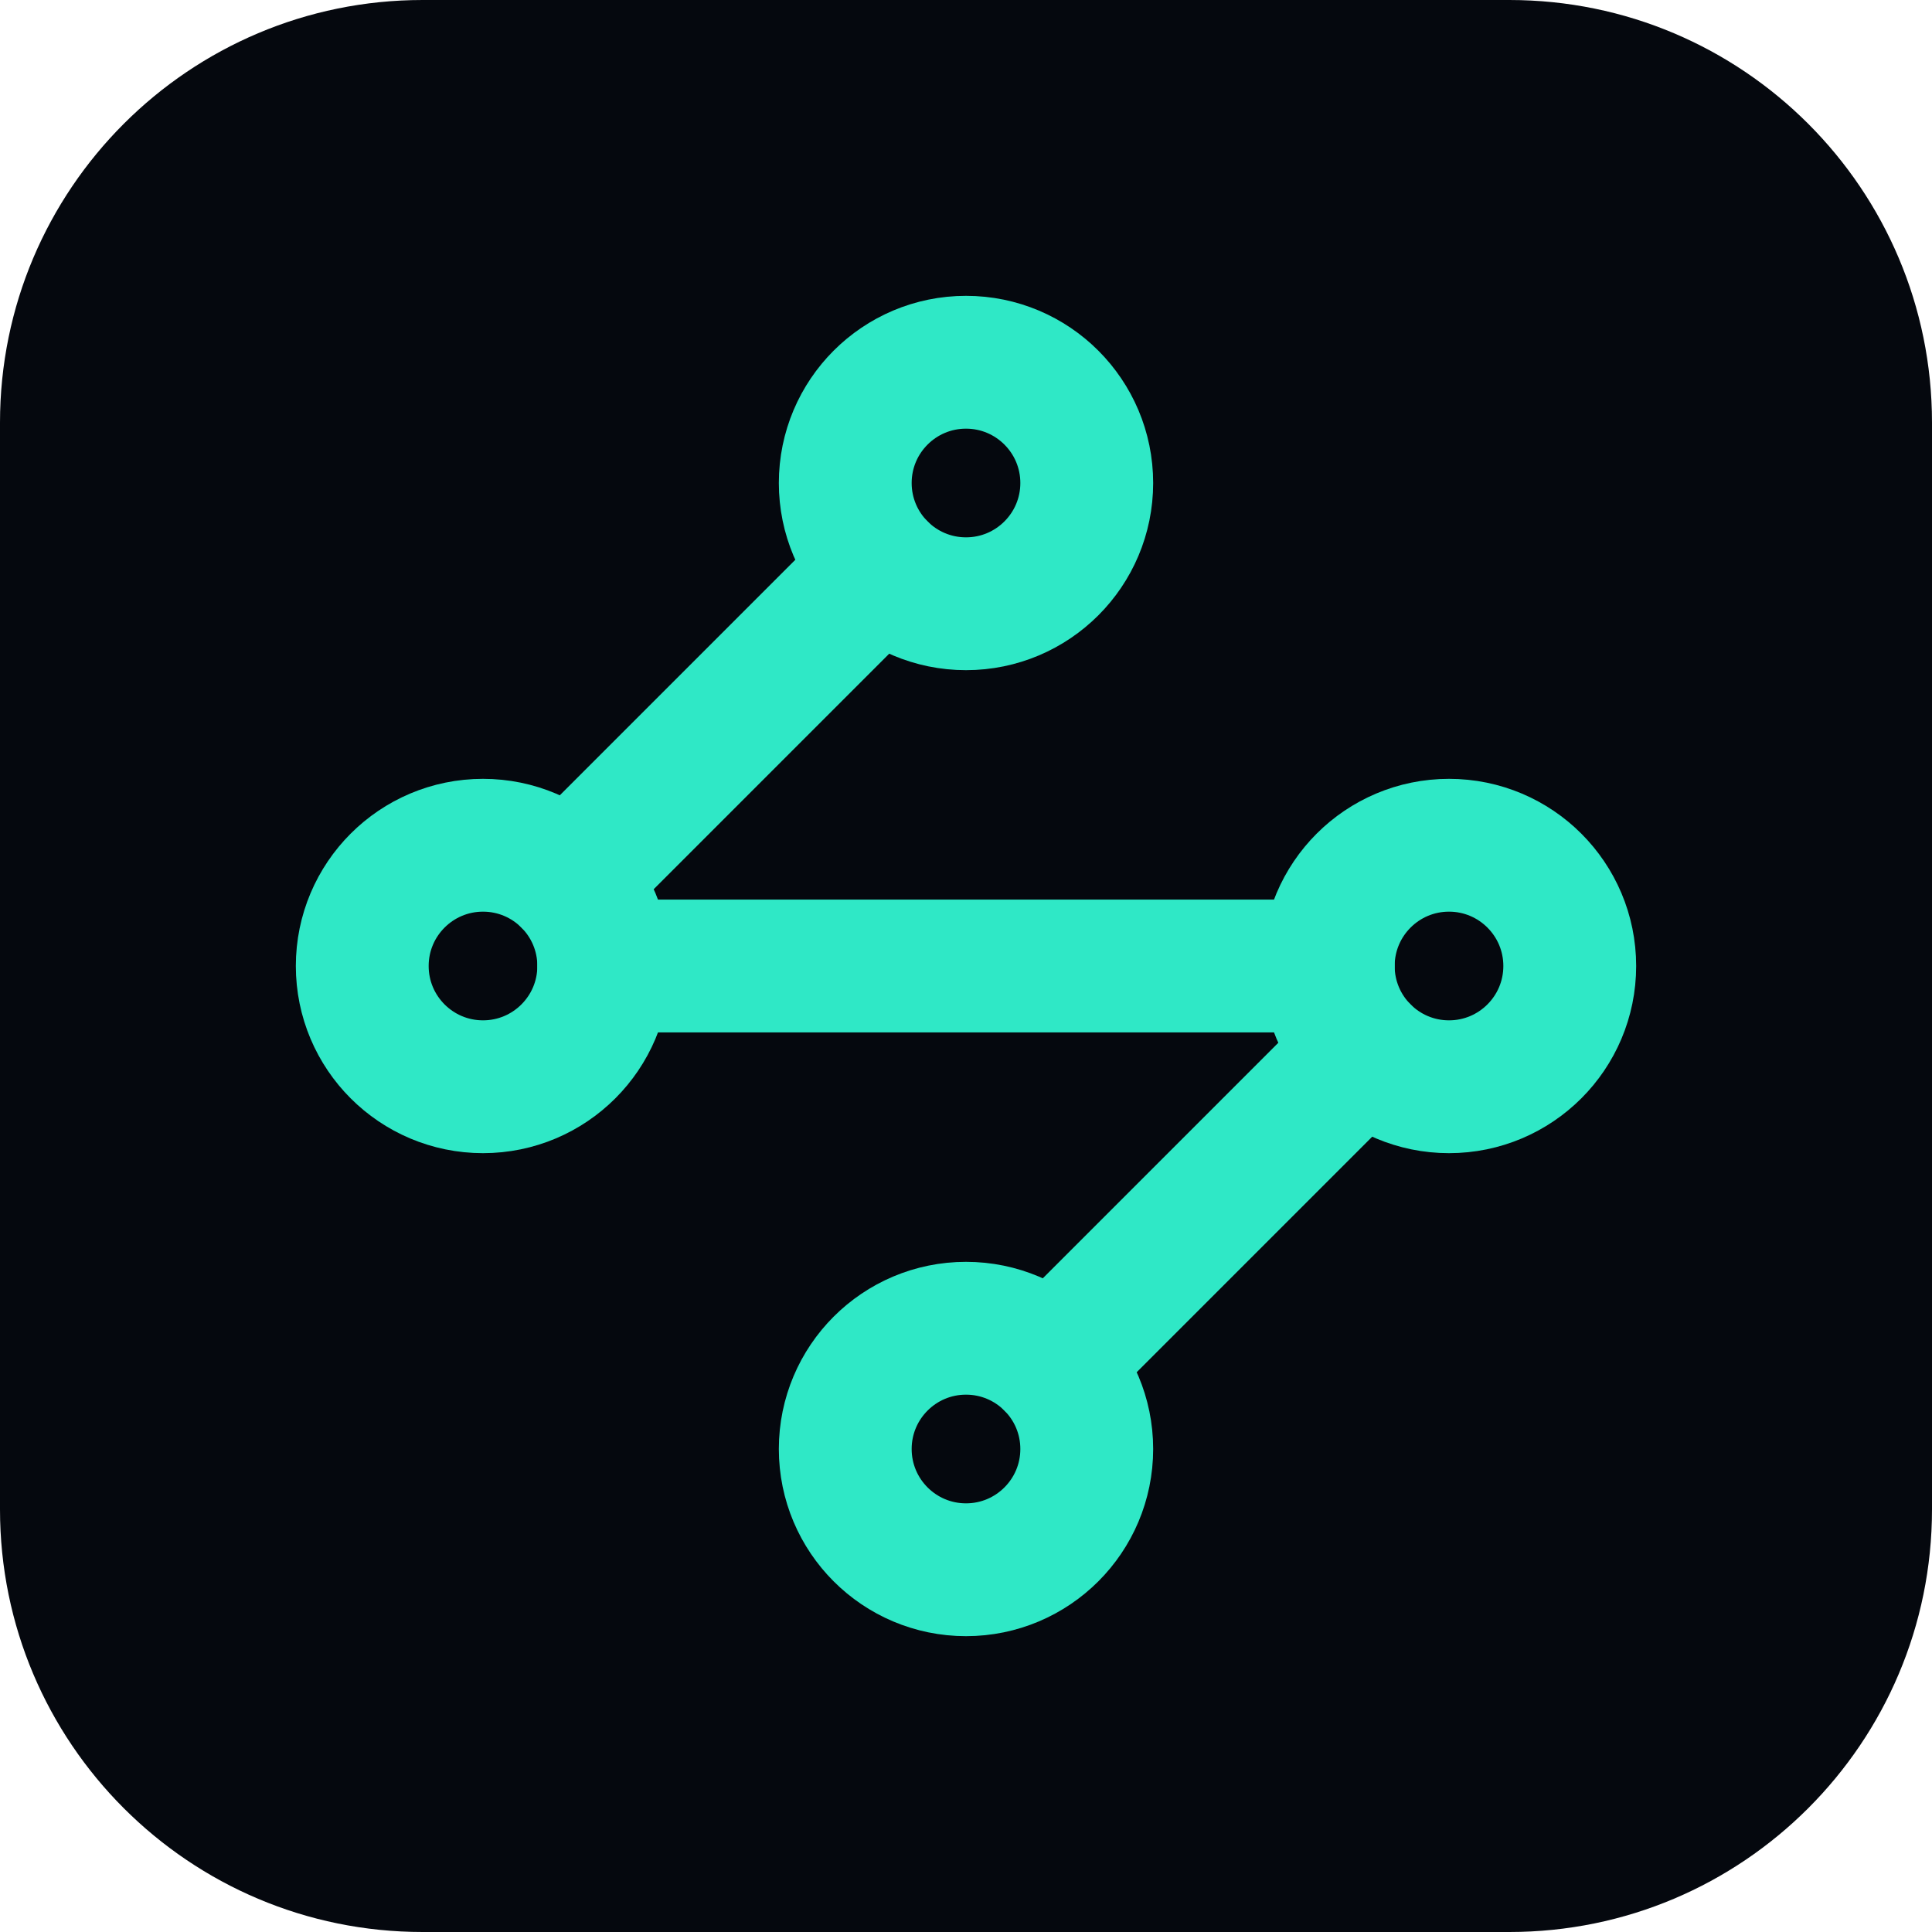
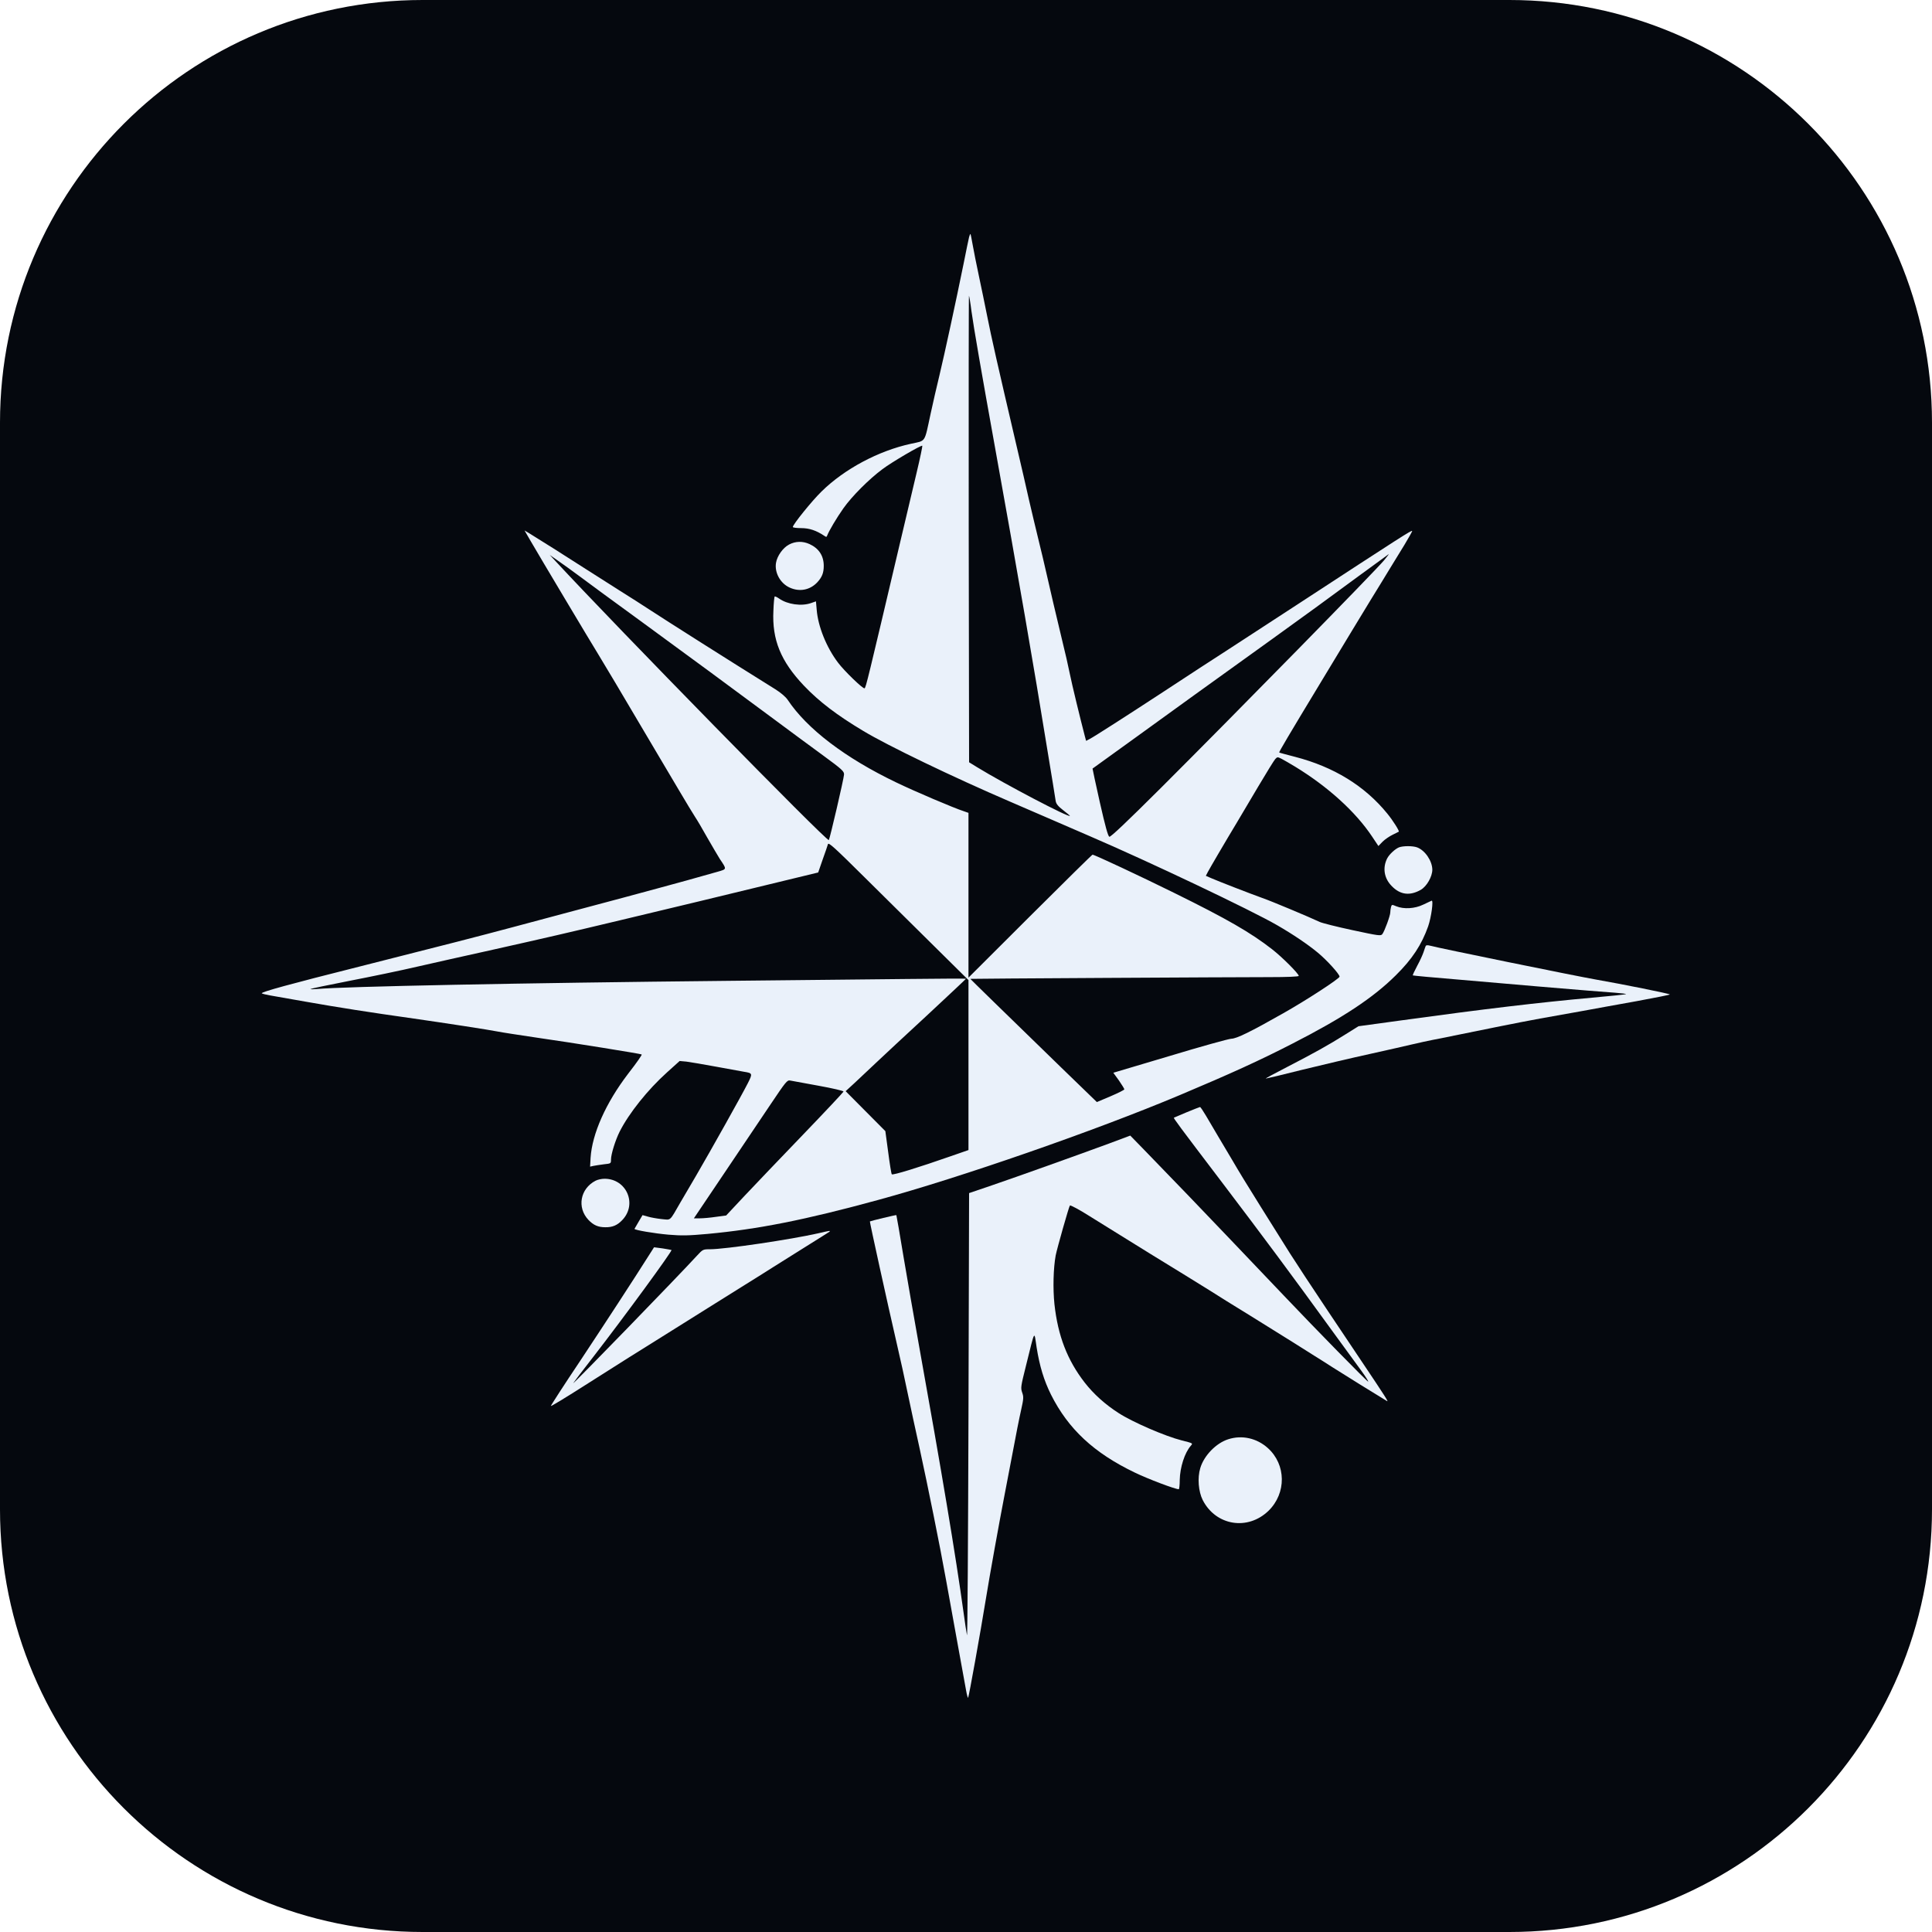
<svg xmlns="http://www.w3.org/2000/svg" viewBox="0 0 32 32">
  <rect width="32" height="32" rx="7" fill="#05080e" />
-   <g transform="translate(4 4)" fill="none" stroke="#2fe8c6" stroke-width="2.2" stroke-linecap="round" stroke-linejoin="round">
-     <path d="m10.586 5.414-5.172 5.172" />
-     <path d="m18.586 13.414-5.172 5.172" />
-     <path d="M6 12h12" />
-     <circle cx="12" cy="20" r="2" />
-     <circle cx="12" cy="4" r="2" />
-     <circle cx="20" cy="12" r="2" />
-     <circle cx="4" cy="12" r="2" />
-   </g>
+   <svg x="3.4" y="3.4" width="25.2" height="25.2" viewBox="-3 -10 1230 1230">
+     <g transform="translate(0,1278) scale(0.1,-0.1)" fill="#eaf1fa">
+       <path d="M6145 12623 c-4 -15 -24 -113 -45 -218 -59 -291 -155 -735 -195 -901 -20 -82 -52 -221 -71 -309 -52 -241 -36 -216 -159 -243 -262 -57 -537 -203 -723 -386 -78 -76 -232 -267 -232 -287 0 -5 30 -9 68 -9 65 0 122 -19 186 -62 15 -11 19 -11 23 0 14 38 76 143 131 221 69 98 208 237 317 318 74 56 315 197 322 189 2 -2 -18 -100 -46 -217 -28 -118 -89 -378 -137 -579 -258 -1095 -273 -1158 -284 -1165 -12 -7 -165 141 -215 208 -93 123 -161 291 -172 427 l-6 68 -40 -14 c-77 -27 -190 -11 -257 36 -17 12 -34 20 -37 17 -3 -4 -8 -55 -10 -114 -12 -236 60 -410 247 -607 122 -128 266 -238 480 -366 198 -119 718 -370 1190 -573 96 -41 249 -108 340 -147 91 -40 226 -98 300 -130 479 -206 1306 -599 1515 -720 130 -75 248 -155 329 -222 75 -62 176 -174 176 -194 0 -16 -269 -191 -455 -296 -266 -151 -377 -205 -420 -206 -22 -1 -246 -63 -497 -139 l-457 -136 45 -62 c24 -35 44 -67 44 -72 0 -5 -50 -30 -111 -56 l-111 -47 -286 277 c-461 448 -738 718 -737 719 0 2 2120 14 2413 14 151 0 242 4 242 10 0 18 -134 152 -215 215 -173 135 -364 245 -790 455 -275 136 -647 310 -662 310 -4 0 -231 -224 -505 -497 l-498 -497 0 666 0 666 -37 13 c-81 26 -398 161 -547 233 -413 198 -721 433 -877 667 -16 24 -54 57 -100 86 -379 236 -882 555 -1024 648 -44 29 -150 97 -235 150 -85 54 -209 133 -275 175 -119 77 -386 246 -457 289 l-37 22 51 -88 c58 -101 492 -828 548 -918 40 -65 205 -342 345 -580 48 -82 114 -193 145 -245 31 -52 103 -174 160 -270 57 -96 115 -193 130 -215 15 -22 60 -98 100 -170 41 -71 86 -148 100 -170 57 -85 58 -81 -18 -103 -63 -19 -443 -124 -487 -135 -11 -3 -139 -37 -285 -77 -146 -39 -341 -91 -435 -116 -93 -25 -294 -78 -445 -119 -292 -78 -510 -134 -1245 -320 -557 -140 -798 -206 -788 -216 5 -4 35 -11 68 -17 33 -6 164 -29 290 -51 255 -45 508 -85 871 -136 271 -39 603 -90 679 -105 28 -6 172 -28 320 -50 287 -41 838 -130 843 -135 4 -3 -35 -60 -111 -158 -179 -235 -289 -482 -302 -677 l-4 -72 27 6 c15 3 53 9 85 13 56 6 57 6 57 38 0 43 35 156 70 226 76 150 228 340 384 480 l101 91 55 -5 c30 -4 138 -22 240 -41 102 -19 203 -37 225 -41 69 -11 71 -14 32 -91 -50 -99 -300 -545 -419 -749 -39 -66 -95 -163 -126 -215 -92 -159 -74 -143 -153 -136 -38 4 -88 13 -111 20 l-43 12 -32 -54 c-18 -30 -33 -56 -33 -57 0 -10 161 -37 274 -47 109 -9 161 -8 316 6 409 38 789 113 1381 275 668 182 1752 559 2439 848 406 171 648 281 910 416 407 208 653 371 835 552 132 130 209 248 261 395 26 75 45 216 28 208 -5 -2 -35 -17 -68 -32 -68 -33 -157 -38 -218 -13 -35 15 -36 14 -42 -6 -3 -12 -6 -32 -6 -44 0 -26 -46 -151 -64 -175 -12 -16 -28 -14 -242 32 -126 27 -245 57 -264 66 -85 40 -392 169 -465 194 -103 37 -350 133 -410 159 l-46 20 16 31 c17 32 142 246 238 405 30 50 107 180 172 290 65 110 126 208 135 218 17 18 19 18 51 2 19 -10 68 -38 109 -63 267 -163 489 -365 622 -564 l52 -78 34 35 c19 19 56 44 81 56 25 12 48 24 50 25 6 5 -47 90 -93 146 -182 224 -433 378 -746 459 -69 18 -126 33 -128 35 -4 2 83 149 328 554 111 184 228 378 260 430 31 52 101 167 155 255 54 88 122 198 150 245 29 47 82 134 119 194 36 60 65 111 63 113 -7 6 -79 -40 -932 -597 -264 -172 -518 -338 -565 -368 -97 -62 -307 -199 -520 -339 -286 -187 -558 -362 -589 -377 l-30 -16 -10 37 c-37 142 -104 417 -121 502 -11 56 -40 184 -65 284 -65 271 -80 337 -119 507 -19 85 -51 220 -71 300 -20 80 -53 222 -75 315 -21 94 -65 287 -99 430 -158 676 -205 883 -241 1065 -16 80 -45 222 -65 315 -20 94 -43 208 -51 255 -8 46 -16 86 -18 88 -2 1 -7 -10 -11 -25z m19 -598 c17 -126 83 -506 191 -1105 188 -1042 316 -1783 419 -2420 37 -223 69 -419 71 -436 4 -24 20 -43 60 -74 30 -23 55 -44 55 -46 0 -20 -530 258 -750 393 l-65 40 -3 1888 c-1 1039 0 1886 2 1884 2 -2 12 -58 20 -124z m3336 -2015 c-76 -91 -1185 -1222 -1802 -1838 -281 -280 -409 -401 -419 -397 -11 4 -33 84 -77 278 -33 149 -60 272 -59 273 1 1 160 115 352 254 338 245 567 410 1093 788 311 224 407 294 706 514 133 97 243 177 244 178 2 0 -15 -22 -38 -50z m-6510 -125 c83 -62 249 -184 491 -360 302 -220 844 -619 1099 -809 118 -88 292 -216 385 -284 154 -113 170 -128 169 -154 -2 -36 -115 -520 -123 -530 -14 -16 -1707 1713 -2215 2261 l-41 44 70 -49 c39 -27 113 -80 165 -119z m2878 -3000 l272 -269 0 -687 0 -687 -144 -50 c-254 -89 -467 -155 -476 -146 -4 5 -17 86 -29 179 l-23 170 -160 161 -161 162 74 68 c40 38 117 110 169 159 52 50 238 222 413 384 174 162 317 296 317 298 0 2 -215 1 -477 -2 -263 -3 -914 -10 -1448 -15 -1673 -17 -3117 -46 -3320 -66 -33 -3 -57 -3 -54 0 3 3 145 33 315 66 170 33 417 84 549 115 132 30 393 89 580 130 478 107 637 144 1064 246 576 138 712 170 1171 282 l425 103 36 104 c21 58 40 114 43 125 5 17 56 -30 298 -270 161 -159 416 -411 566 -560z m-940 -1123 c111 -20 202 -41 202 -47 -1 -5 -149 -163 -329 -350 -180 -187 -393 -410 -474 -496 l-146 -156 -83 -11 c-46 -7 -104 -12 -131 -12 l-47 0 241 358 c132 196 301 448 376 559 127 189 137 202 162 197 14 -3 117 -22 229 -42z" />
+       <path d="M9837 6893 c-2 -4 -10 -26 -17 -48 -7 -22 -30 -73 -52 -113 -22 -41 -38 -76 -36 -78 3 -2 164 -17 359 -33 195 -17 487 -42 649 -56 372 -31 511 -43 628 -51 51 -4 90 -9 88 -11 -2 -3 -125 -16 -273 -29 -431 -39 -871 -91 -1539 -183 l-351 -48 -104 -65 c-138 -87 -257 -153 -474 -265 -99 -51 -176 -92 -171 -93 5 0 136 31 290 70 155 38 405 97 556 130 151 34 300 67 331 75 31 8 145 33 255 54 109 22 300 61 424 86 124 25 286 57 360 70 74 13 221 39 325 58 105 19 310 57 458 83 147 27 267 51 267 54 0 6 -388 84 -595 120 -166 29 -1275 255 -1351 276 -12 3 -24 2 -27 -3z" />
+       <path d="M7905 5548 c-55 -23 -102 -43 -104 -44 -5 -4 32 -54 393 -529 339 -447 546 -725 881 -1187 99 -136 208 -286 243 -333 34 -47 58 -85 53 -85 -8 0 -425 425 -681 695 -63 66 -253 266 -424 445 -286 300 -392 410 -704 732 l-114 117 -171 -64 c-272 -100 -745 -269 -947 -338 l-185 -63 -5 -1804 c-3 -993 -8 -1789 -12 -1770 -4 19 -17 103 -28 185 -64 464 -176 1134 -365 2185 -35 195 -89 505 -120 689 -30 184 -57 336 -58 337 -2 3 -209 -47 -214 -51 -3 -2 143 -665 217 -986 28 -119 68 -302 89 -405 22 -104 64 -301 95 -439 69 -317 164 -786 215 -1070 22 -121 65 -357 95 -525 31 -168 61 -333 67 -368 6 -35 14 -61 16 -58 6 6 99 524 144 801 29 180 107 613 149 830 11 55 40 210 66 345 25 135 56 292 69 348 21 94 22 108 9 144 -13 38 -11 49 32 221 74 297 64 281 85 143 24 -151 59 -266 116 -381 140 -279 348 -472 677 -630 107 -52 327 -135 356 -135 4 0 8 34 8 75 2 102 40 221 90 277 17 20 19 19 -75 43 -131 33 -393 146 -508 220 -108 69 -203 154 -276 248 -140 181 -216 377 -244 633 -13 127 -9 289 10 394 12 60 107 395 115 404 5 4 75 -33 157 -85 81 -51 193 -120 248 -154 55 -34 168 -104 250 -155 83 -51 209 -129 280 -172 72 -44 164 -101 205 -127 41 -27 183 -115 315 -196 132 -82 290 -180 350 -218 61 -39 136 -86 168 -106 33 -20 100 -63 150 -95 70 -45 373 -233 440 -273 16 -10 -10 31 -206 323 -429 639 -556 832 -671 1019 -38 61 -101 162 -141 225 -112 179 -178 287 -235 385 -29 50 -79 133 -110 185 -31 52 -76 128 -99 168 -23 39 -45 72 -49 72 -4 -1 -52 -19 -107 -42z" />
+       <path d="M4925 4569 c-220 -50 -751 -129 -876 -129 -55 0 -57 -1 -104 -52 -153 -167 -1012 -1052 -1000 -1030 4 7 77 104 164 215 244 315 639 854 630 861 -2 1 -35 7 -72 13 l-69 9 -35 -55 c-140 -221 -354 -549 -560 -860 -134 -200 -241 -366 -239 -368 3 -3 117 66 291 177 275 175 415 263 640 403 138 86 288 180 335 210 47 30 171 107 275 172 105 65 219 137 255 160 36 23 151 95 255 160 105 65 194 122 200 126 11 11 9 11 -90 -12z" />
+       <path d="M4689 10137 c-49 -26 -96 -92 -105 -148 -13 -79 35 -166 111 -200 79 -36 163 -20 222 42 39 42 53 77 53 134 0 81 -39 141 -115 176 -55 25 -113 24 -166 -4z" />
+       <path d="M9620 7689 c-31 -13 -78 -56 -95 -89 -39 -77 -25 -163 39 -226 68 -69 145 -78 233 -28 48 28 93 107 93 163 -1 71 -59 156 -123 180 -35 13 -113 13 -147 0z" />
+       <path d="M3125 4994 c-124 -64 -152 -217 -57 -317 40 -42 78 -59 136 -59 58 -1 98 16 138 59 122 128 34 333 -144 333 -24 0 -56 -7 -73 -16z" />
+       <path d="M8240 2904 c-98 -31 -196 -132 -226 -233 -24 -79 -15 -190 20 -259 106 -207 364 -249 532 -86 145 142 143 373 -6 507 -89 80 -209 107 -320 71z" />
+     </g>
+   </svg>
</svg>
